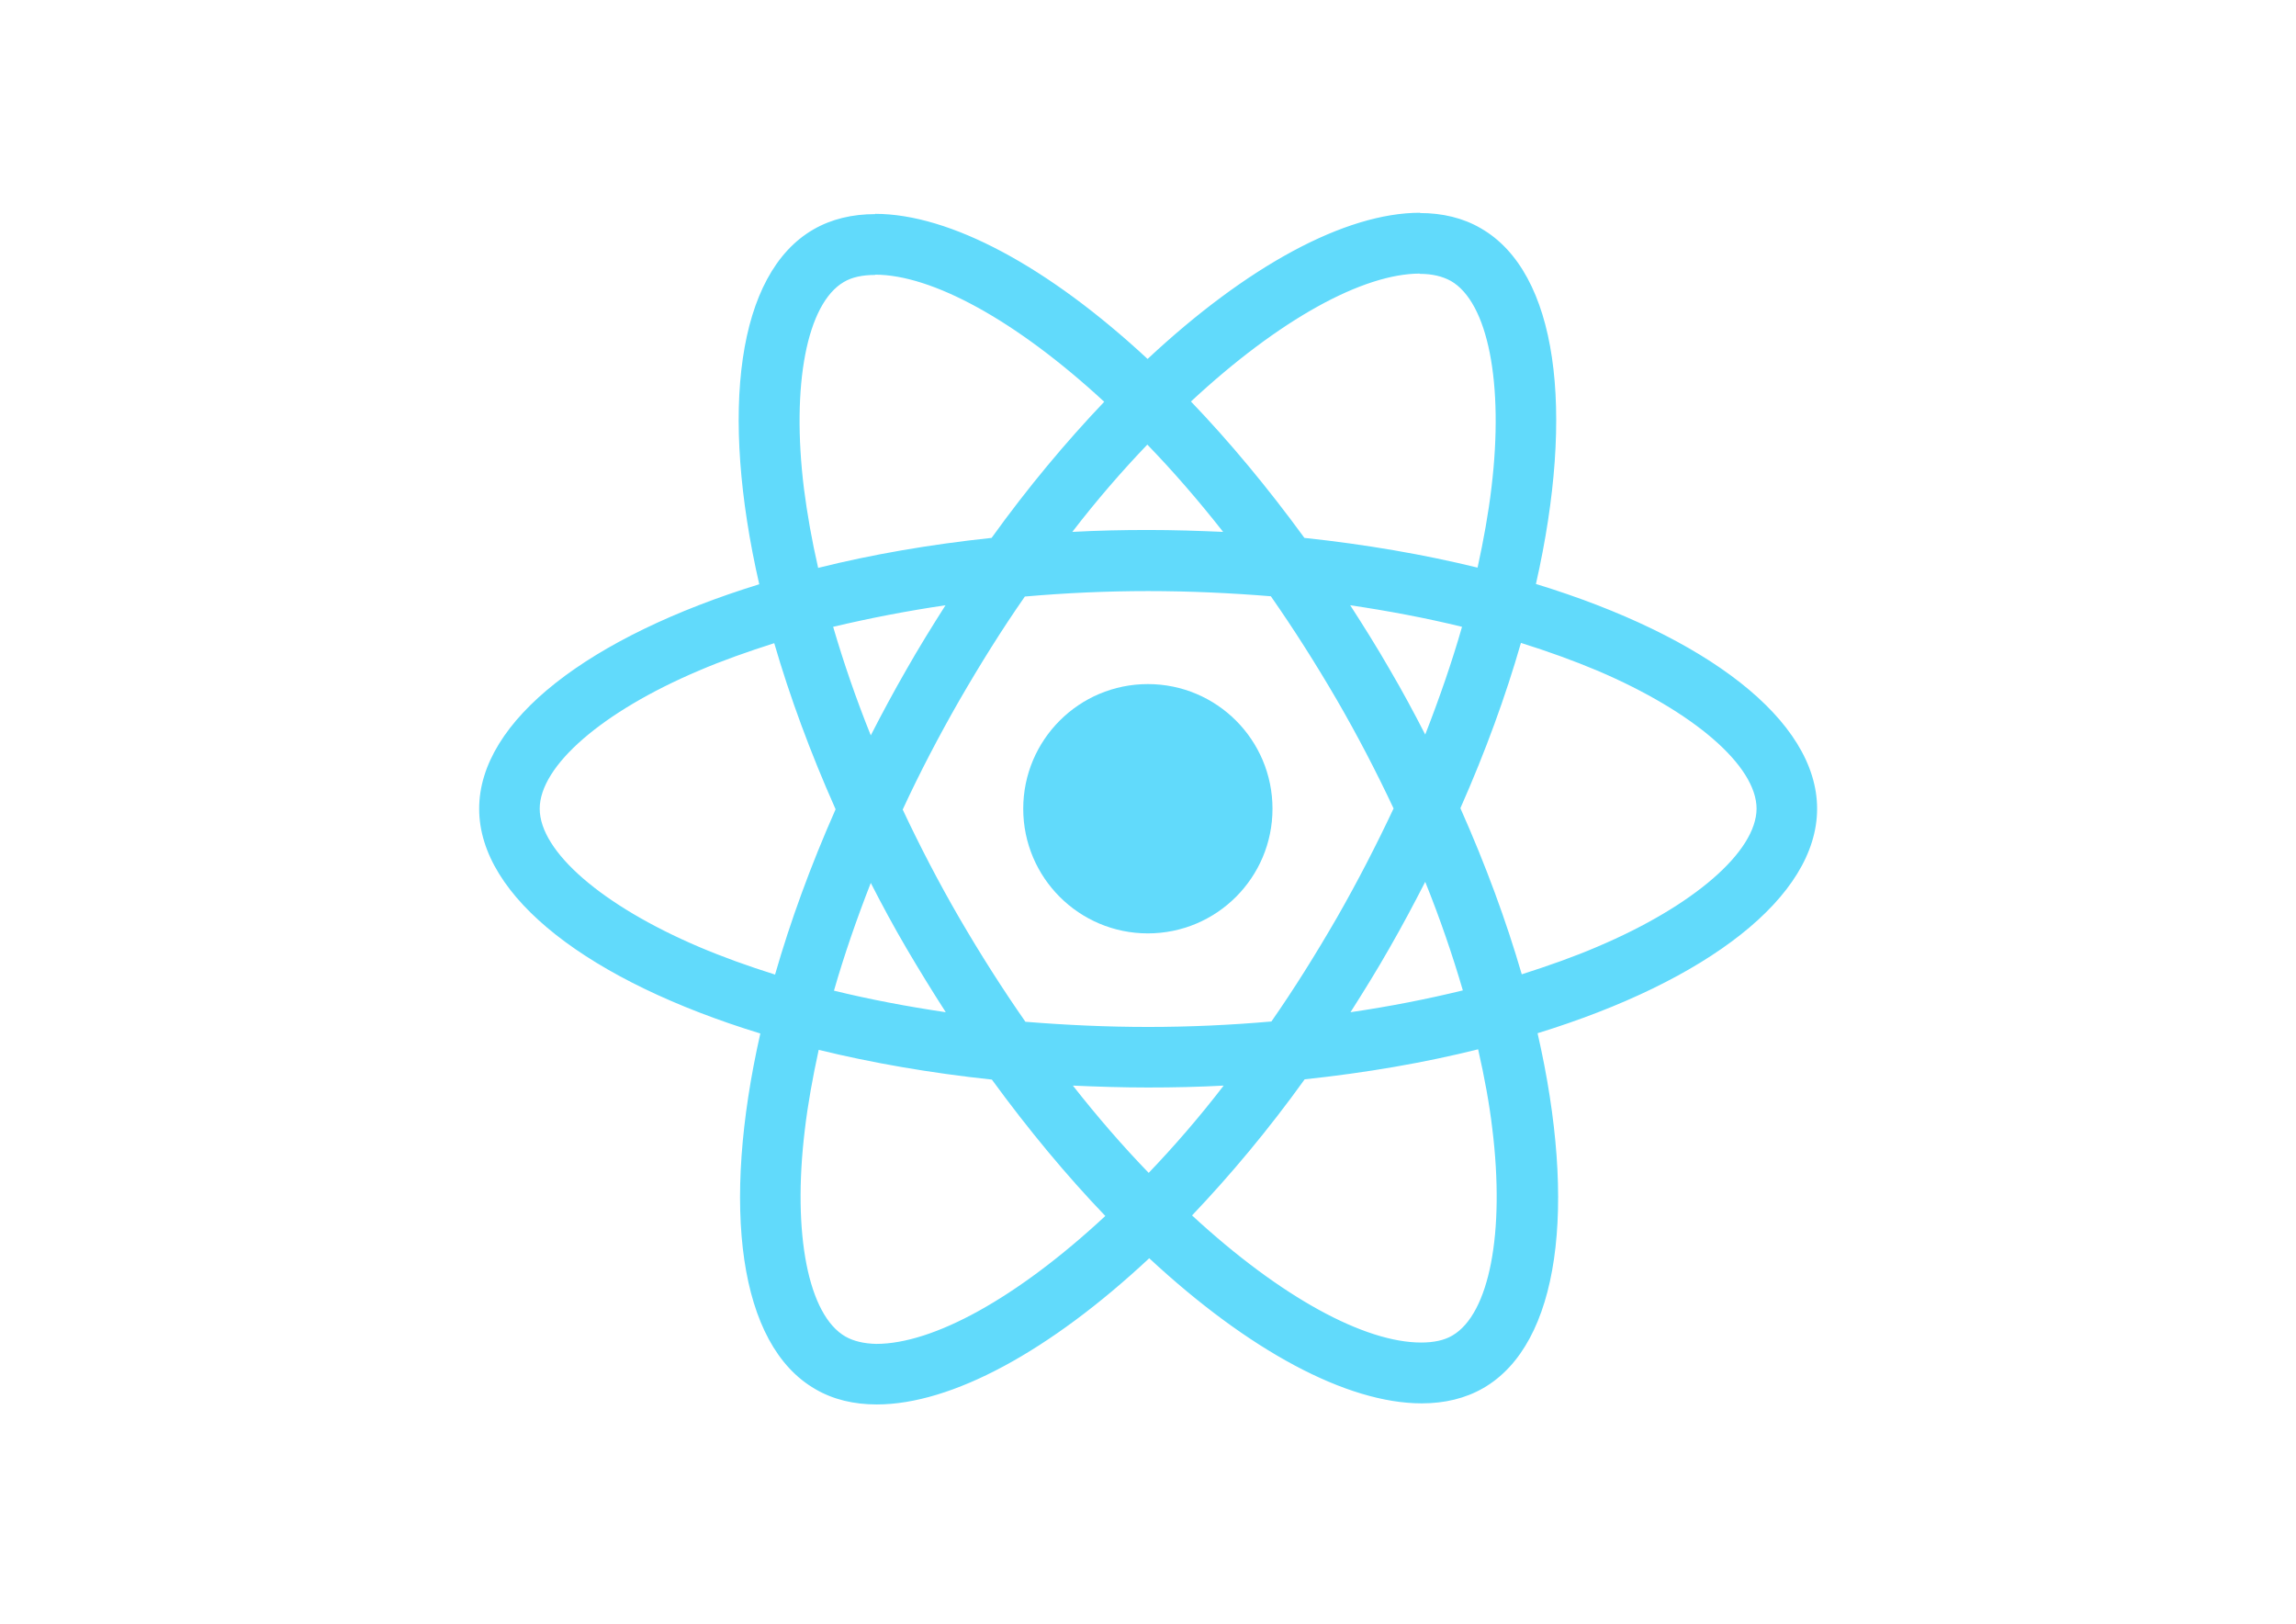
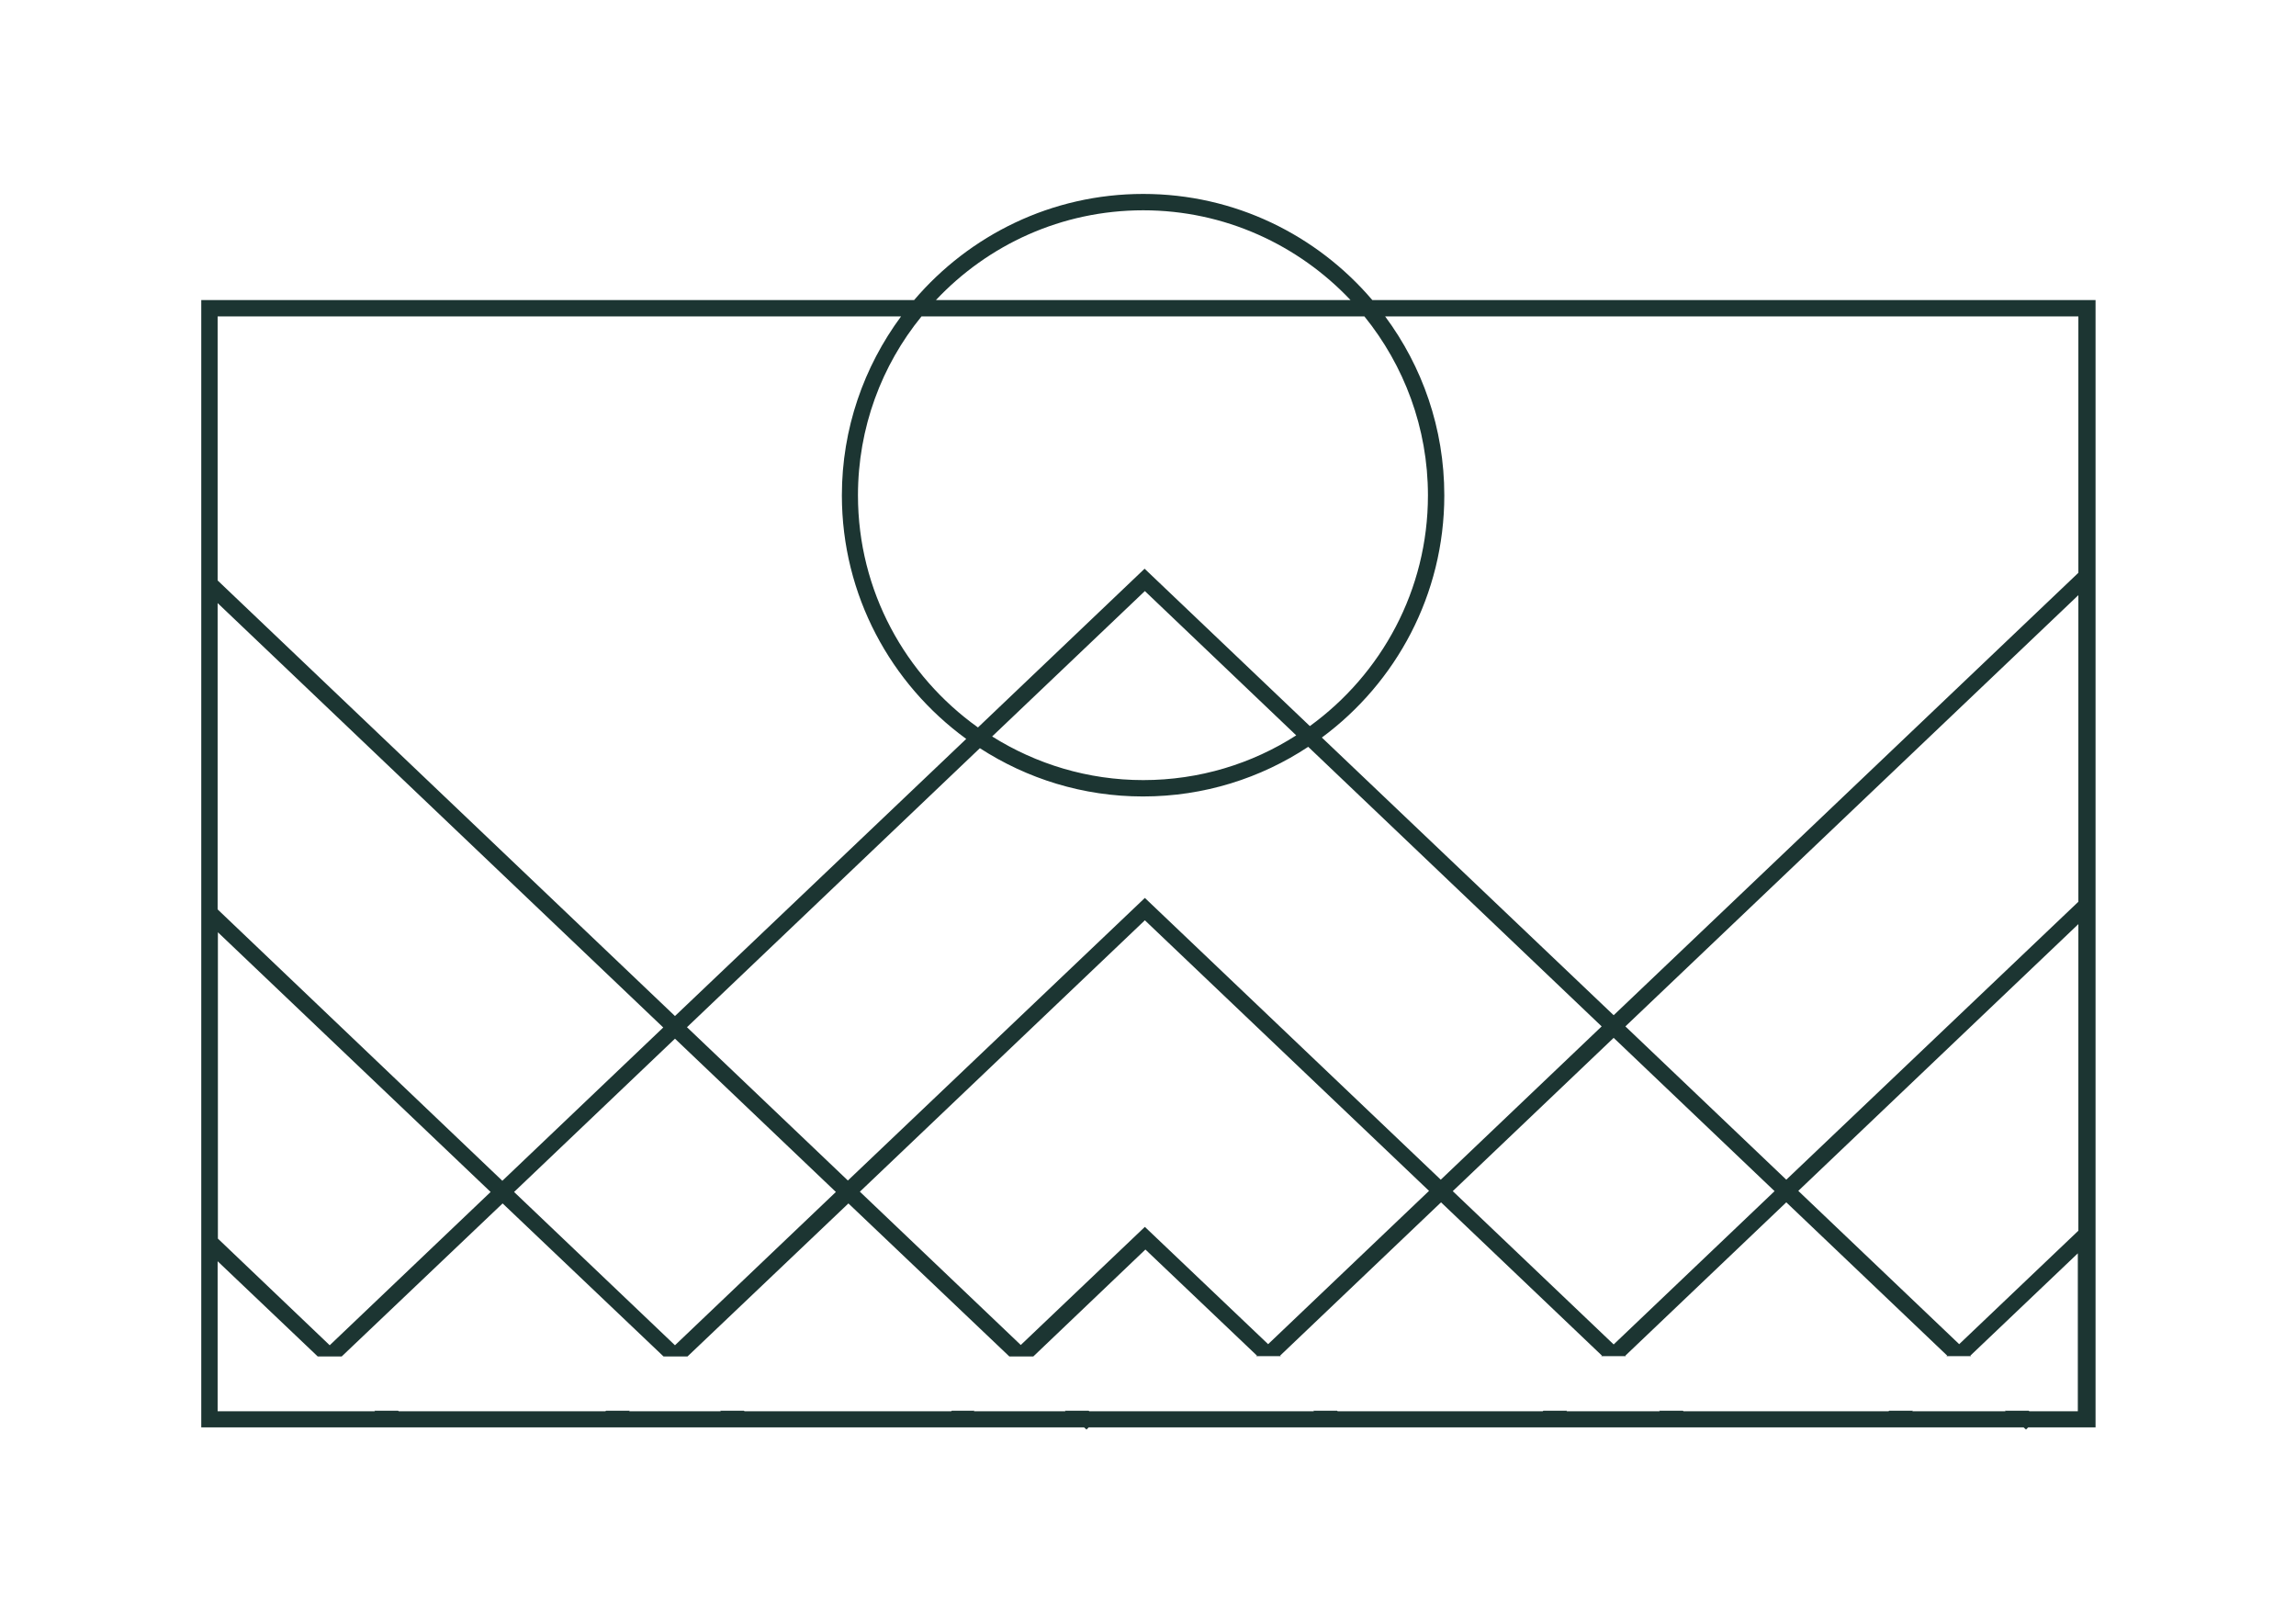
- <svg xmlns="http://www.w3.org/2000/svg" viewBox="0 0 841.9 595.3">
-   <g fill="#61DAFB">
-     <path d="M666.3 296.5c0-32.5-40.7-63.3-103.1-82.4 14.4-63.6 8-114.2-20.2-130.4-6.5-3.8-14.1-5.6-22.4-5.6v22.3c4.6 0 8.3.9 11.4 2.6 13.6 7.8 19.5 37.5 14.9 75.7-1.1 9.4-2.9 19.3-5.1 29.4-19.6-4.8-41-8.5-63.5-10.9-13.5-18.5-27.5-35.3-41.6-50 32.6-30.3 63.2-46.9 84-46.9V78c-27.5 0-63.5 19.6-99.9 53.6-36.4-33.8-72.4-53.2-99.9-53.2v22.3c20.7 0 51.4 16.5 84 46.6-14 14.7-28 31.4-41.3 49.9-22.6 2.4-44 6.1-63.6 11-2.3-10-4-19.7-5.2-29-4.7-38.2 1.1-67.9 14.6-75.8 3-1.8 6.9-2.6 11.5-2.6V78.5c-8.4 0-16 1.8-22.6 5.6-28.1 16.2-34.4 66.7-19.9 130.1-62.2 19.2-102.7 49.9-102.7 82.3 0 32.5 40.7 63.3 103.1 82.4-14.4 63.6-8 114.2 20.2 130.4 6.5 3.8 14.1 5.6 22.5 5.6 27.5 0 63.5-19.6 99.9-53.6 36.4 33.8 72.4 53.2 99.9 53.2 8.4 0 16-1.8 22.6-5.6 28.1-16.2 34.4-66.7 19.9-130.1 62-19.1 102.5-49.9 102.5-82.3zm-130.2-66.7c-3.7 12.9-8.3 26.2-13.5 39.5-4.1-8-8.4-16-13.1-24-4.6-8-9.5-15.8-14.4-23.4 14.2 2.1 27.9 4.7 41 7.9zm-45.8 106.5c-7.8 13.5-15.8 26.3-24.1 38.2-14.9 1.3-30 2-45.2 2-15.1 0-30.2-.7-45-1.9-8.3-11.9-16.4-24.6-24.2-38-7.6-13.1-14.5-26.4-20.8-39.8 6.2-13.4 13.2-26.8 20.7-39.9 7.8-13.5 15.8-26.3 24.1-38.2 14.9-1.3 30-2 45.2-2 15.1 0 30.2.7 45 1.9 8.3 11.9 16.4 24.6 24.2 38 7.6 13.1 14.5 26.4 20.8 39.8-6.3 13.4-13.2 26.8-20.7 39.9zm32.3-13c5.4 13.4 10 26.8 13.8 39.8-13.1 3.2-26.9 5.9-41.2 8 4.9-7.7 9.8-15.6 14.4-23.7 4.6-8 8.9-16.1 13-24.1zM421.2 430c-9.3-9.6-18.6-20.3-27.8-32 9 .4 18.2.7 27.5.7 9.4 0 18.7-.2 27.8-.7-9 11.7-18.3 22.4-27.5 32zm-74.4-58.9c-14.2-2.1-27.9-4.7-41-7.9 3.7-12.9 8.3-26.2 13.5-39.5 4.1 8 8.4 16 13.1 24 4.7 8 9.5 15.8 14.4 23.4zM420.7 163c9.3 9.6 18.6 20.3 27.8 32-9-.4-18.2-.7-27.5-.7-9.4 0-18.7.2-27.8.7 9-11.7 18.3-22.4 27.5-32zm-74 58.9c-4.9 7.7-9.8 15.6-14.4 23.7-4.6 8-8.9 16-13 24-5.4-13.4-10-26.8-13.8-39.8 13.1-3.1 26.9-5.8 41.2-7.9zm-90.5 125.2c-35.4-15.1-58.3-34.9-58.3-50.6 0-15.7 22.9-35.6 58.3-50.6 8.6-3.7 18-7 27.7-10.1 5.7 19.6 13.2 40 22.5 60.9-9.2 20.8-16.6 41.1-22.2 60.6-9.9-3.1-19.3-6.5-28-10.2zM310 490c-13.6-7.8-19.5-37.5-14.9-75.7 1.1-9.4 2.9-19.3 5.1-29.4 19.6 4.8 41 8.5 63.5 10.9 13.5 18.5 27.5 35.3 41.6 50-32.6 30.3-63.2 46.9-84 46.9-4.5-.1-8.3-1-11.3-2.7zm237.2-76.2c4.7 38.2-1.1 67.9-14.6 75.8-3 1.8-6.9 2.6-11.5 2.6-20.7 0-51.4-16.5-84-46.6 14-14.7 28-31.4 41.3-49.9 22.6-2.4 44-6.1 63.6-11 2.3 10.1 4.1 19.8 5.2 29.1zm38.5-66.7c-8.6 3.7-18 7-27.7 10.1-5.7-19.6-13.2-40-22.5-60.9 9.2-20.8 16.6-41.1 22.2-60.6 9.9 3.1 19.3 6.5 28.1 10.2 35.4 15.1 58.3 34.9 58.3 50.6-.1 15.7-23 35.6-58.4 50.6zM320.8 78.4z" />
-     <circle cx="420.9" cy="296.5" r="45.7" />
-     <path d="M520.5 78.1z" />
-   </g>
+ <svg xmlns="http://www.w3.org/2000/svg" version="1.1" id="Layer_1" x="0px" y="0px" viewBox="0 0 841.9 595.3" style="enable-background:new 0 0 841.9 595.3;" xml:space="preserve">
+   <style type="text/css">
+ 	.st0{fill:#1C3532;}
+ </style>
+   <path class="st0" d="M503.2,110c-20.3-23.8-50.4-38.9-84-38.9c-33.6,0-63.7,15.1-84,38.9H73.8v100v8.2v112.4v8.2v112.4v8.2v63.9  h70.1h8.7h63.3h8.7h46.1h8.7h63.3h8.7h46.1l0.9,0.8l0.8-0.8h89.4h8.7h62.6h8.7h46.7h8.7h62.6h8.7h46.7l0.9,0.8l0.8-0.8h24.7v-61  v-8.2V341.7v-8.2V221.1v-8.2V110H503.2z M762.1,116v94L591.7,372.2L484.7,270.4c27.2-20.1,44.9-52.4,44.9-88.8  c0-24.6-8.1-47.3-21.7-65.6H762.1z M762.1,330.6L655,432.5l-59-56.2l166.1-158.1V330.6z M762.1,451.2l-43.7,41.6l-59-56.2  l102.7-97.8V451.2z M419.8,329.2L310.9,432.8l-59-56.2l107.4-102.3c17.3,11.2,37.8,17.7,59.8,17.7c22.4,0,43.2-6.7,60.6-18.2  l107.6,102.5l-59,56.2L419.8,329.2z M524,436.6l-59,56.2l-45.2-43l-45.5,43.3l-59-56.2l104.5-99.5L524,436.6z M79.8,341.7  l100.1,95.3l-59,56.2l-41-39.1V341.7z M79.8,333.4V221.1l163.4,155.6l-59,56.2L79.8,333.4z M247.5,380.8l59,56.2l-59,56.2l-59-56.2  L247.5,380.8z M421.8,210.5l-2.1-2l-61.1,58.2c-26.6-19-44-50-44-85.1c0-24.8,8.7-47.7,23.3-65.6h162.4  c14.5,17.9,23.3,40.8,23.3,65.6c0,34.8-17.1,65.6-43.3,84.6L421.8,210.5z M475.3,269.6c-16.2,10.4-35.5,16.4-56.1,16.4  c-20.3,0-39.3-5.9-55.4-16l56-53.3L475.3,269.6z M591.7,380.5l59,56.2l-59,56.2l-59-56.2L591.7,380.5z M419.2,77.1  c29.9,0,56.9,12.7,76,32.9h-152C362.2,89.8,389.2,77.1,419.2,77.1z M79.8,116h250.6c-13.6,18.4-21.7,41.1-21.7,65.6  c0,36.7,18,69.2,45.6,89.3L247.5,372.5L79.8,212.8V116z M762.1,517.4h-18l-0.2-0.2h-8.7l0.2,0.2h-34.2l0.2-0.2h-8.7l-0.2,0.2h-75.2  l-0.2-0.2h-8.7l0.2,0.2h-34.2l0.2-0.2h-8.7l-0.2,0.2h-75.2l-0.2-0.2h-8.7l0.2,0.2h-82.4l-0.2-0.2h-8.7l0.2,0.2h-33.6l0.2-0.2H349  l-0.2,0.2H273l-0.2-0.2h-8.7l0.2,0.2h-33.6l0.2-0.2h-8.7l-0.2,0.2h-75.8l-0.2-0.2h-8.7l0.2,0.2H79.8v-55l36.7,34.9h0.1h8.6h0.1  l59-56.1l59,56.1h0.1h8.6h0.1l59-56.1l59,56.1h0.1h8.6h0.1l41.1-39.2l40.9,38.9l-0.3,0.2h0.5h8.1h0.5l-0.3-0.2l59-56.2l59,56.2  l-0.3,0.2h0.5h8.1h0.5L596,497l59-56.2l59,56.2l-0.3,0.2h0.5h8.1h0.5l-0.3-0.2l39.4-37.5V517.4z" />
</svg>
